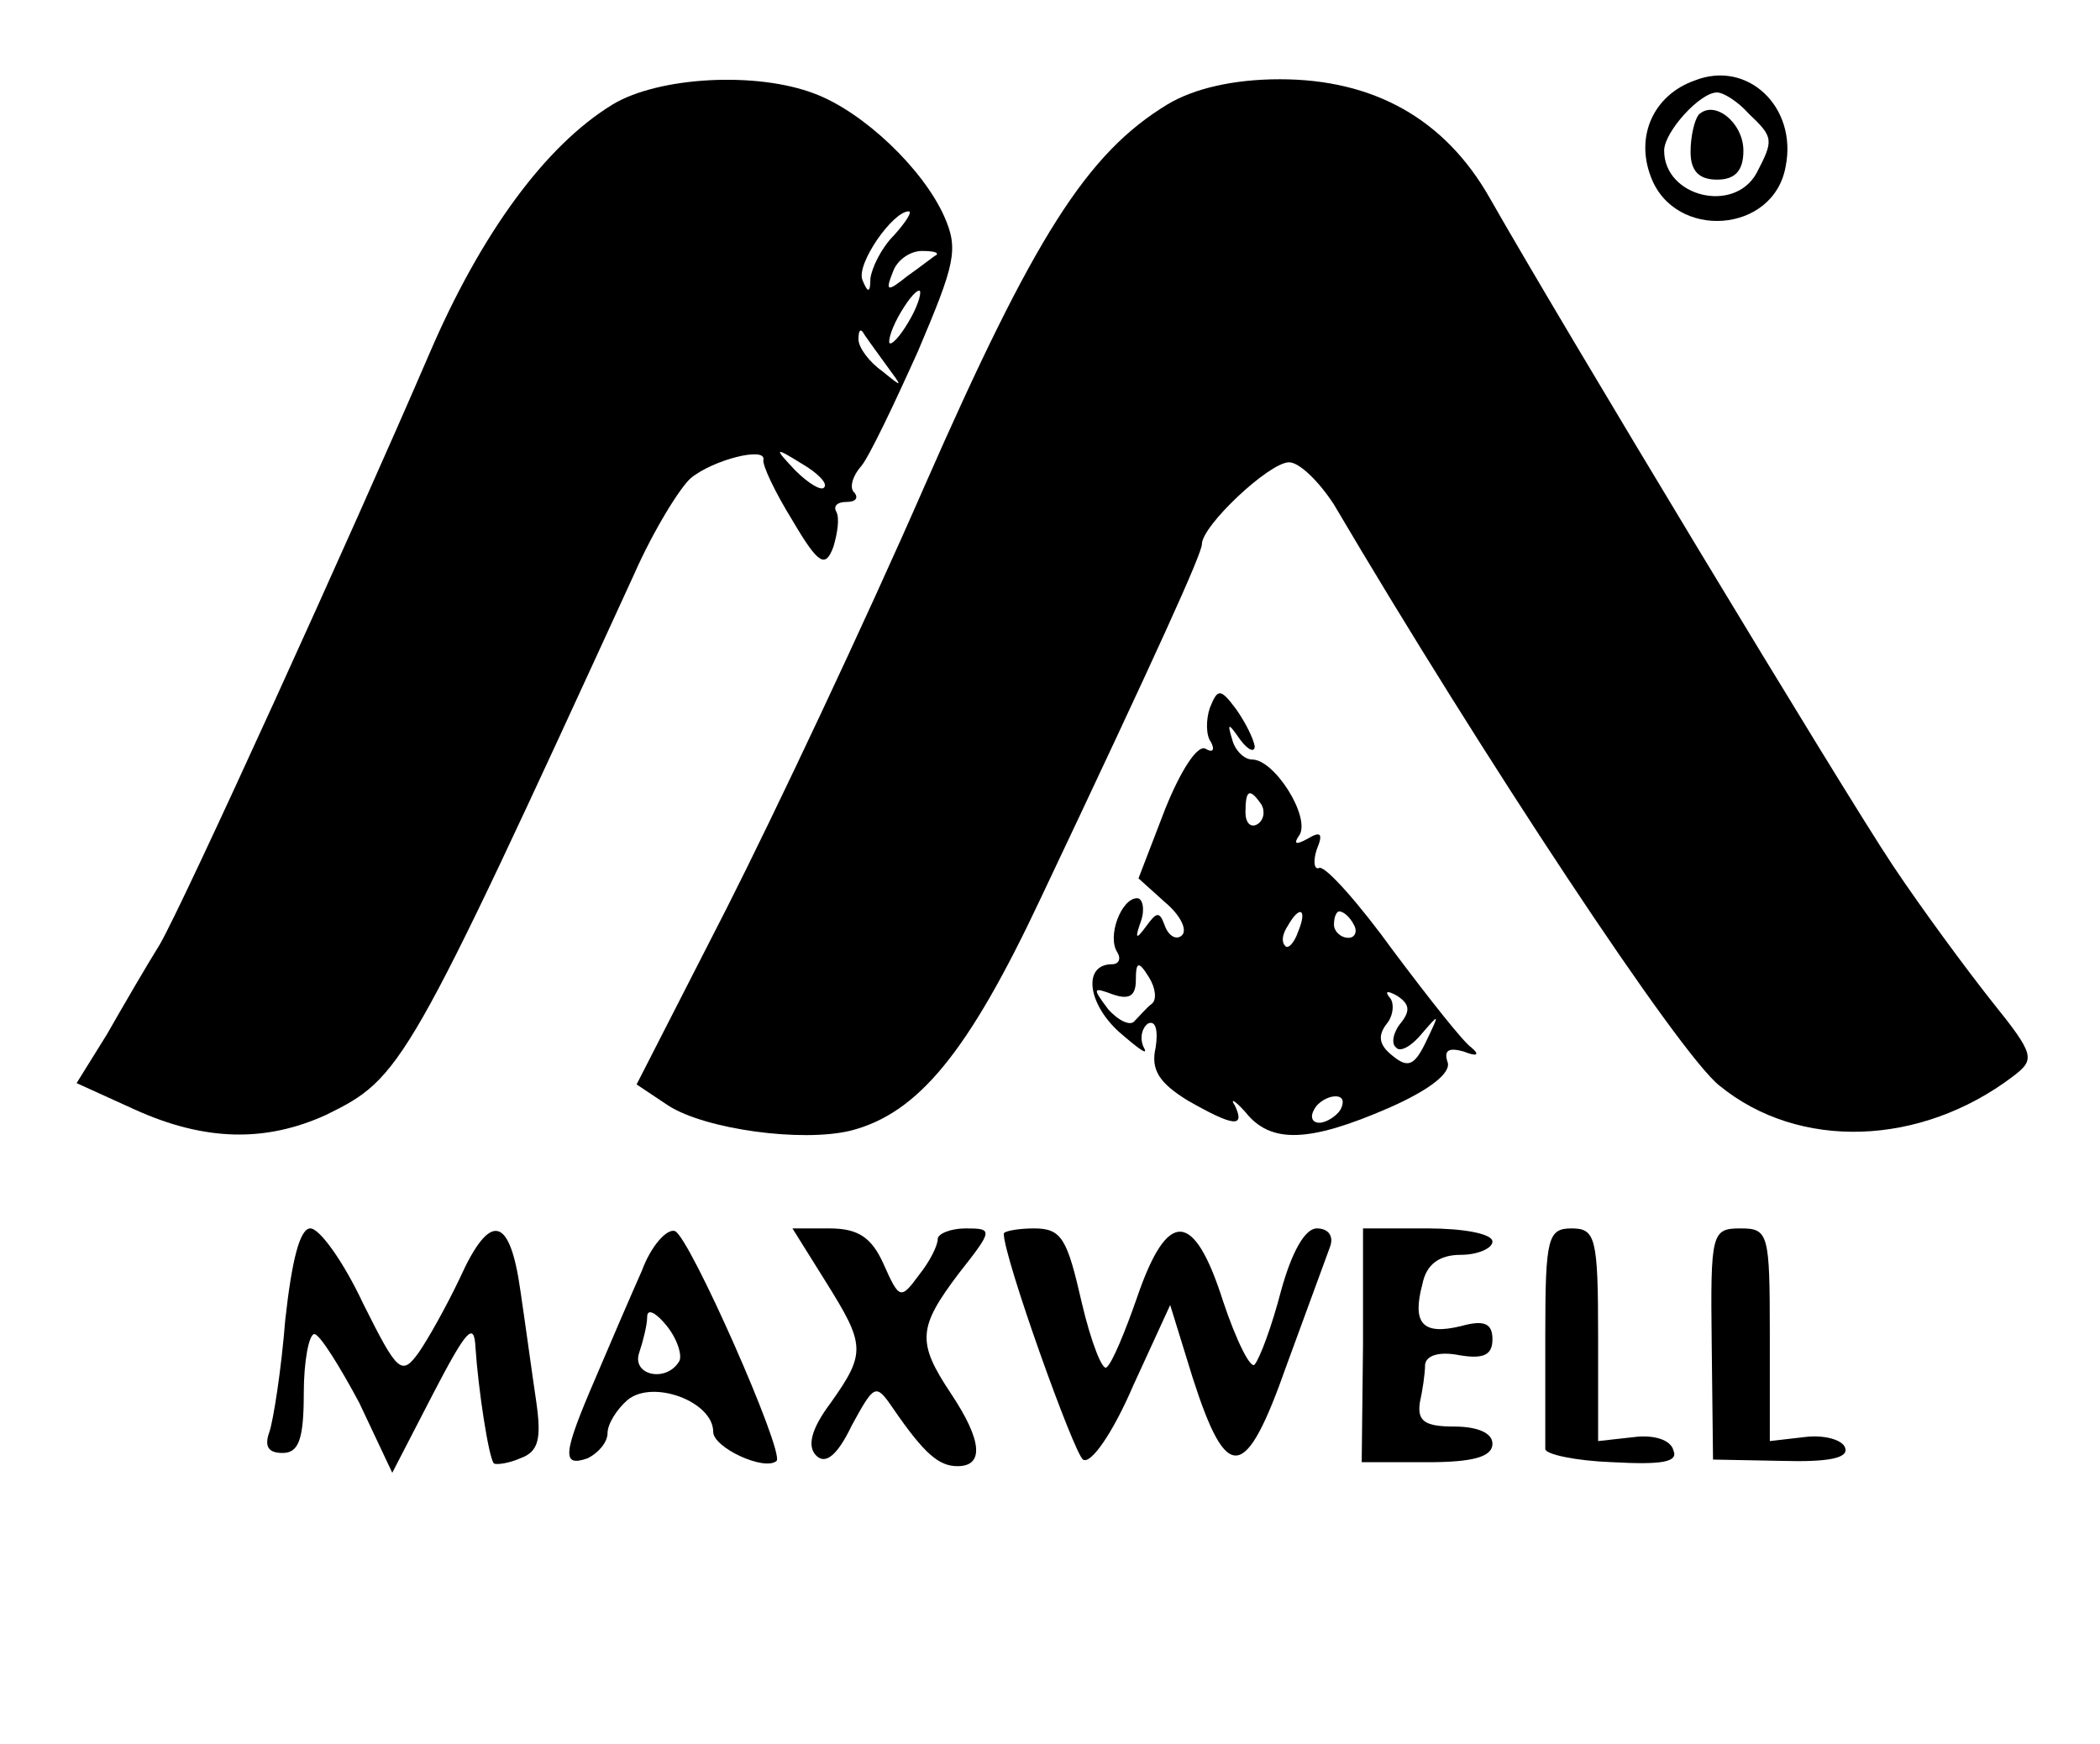
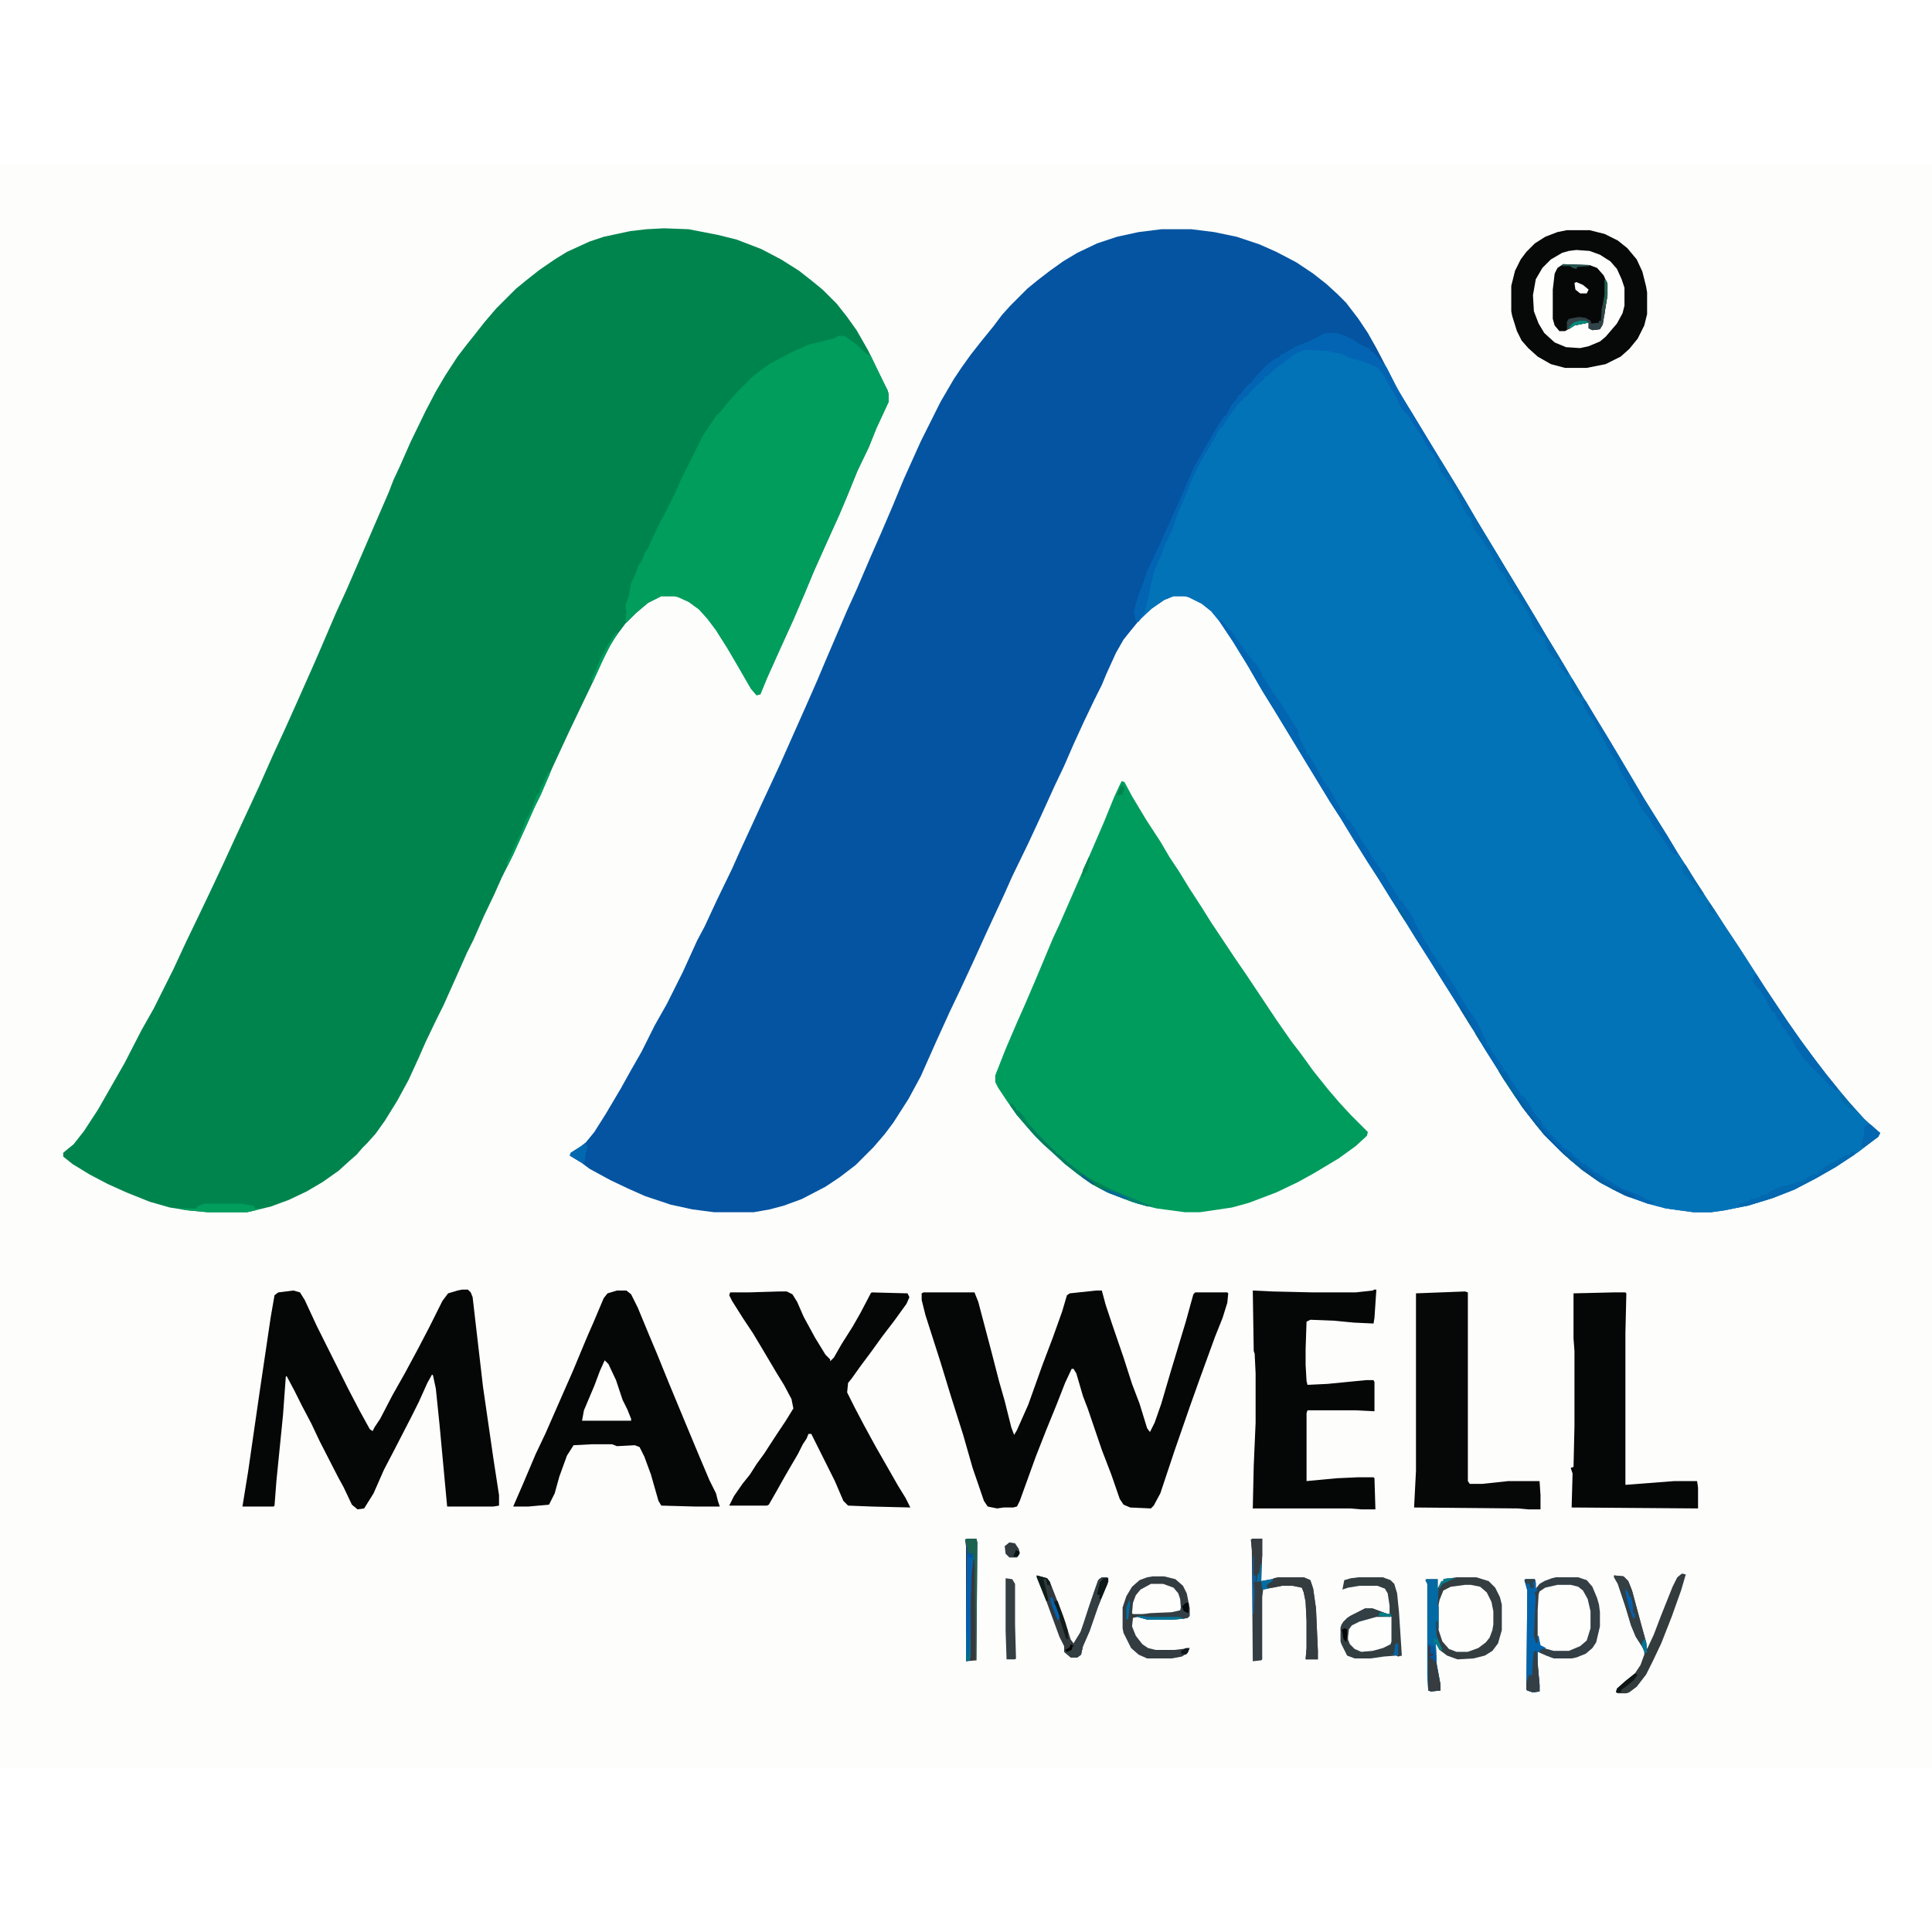
- <svg xmlns="http://www.w3.org/2000/svg" version="1.0" width="159pt" height="132pt" viewBox="0 0 159 132" preserveAspectRatio="xMidYMid meet">
-   <g transform="translate(0,132) scale(0.1,-0.1)" fill="#000000" stroke="none">
-     <path d="M1283 1259 c-31 -11 -45 -42 -33 -73 18 -48 93 -43 102 8 9 45 -29 81 -69 65z m41 -25 c19 -18 19 -20 6 -45 -17 -31 -70 -18 -70 17 0 14 27 44 40 44 5 0 16 -7 24 -16z" />
-     <path d="M1286 1233 c-3 -4 -6 -16 -6 -28 0 -14 6 -21 20 -21 14 0 20 7 20 22 0 21 -22 39 -34 27z" />
-     <path d="M464 1241 c-51 -31 -100 -98 -139 -189 -59 -137 -185 -414 -204 -447 -10 -16 -28 -47 -40 -68 l-23 -37 44 -20 c53 -24 99 -25 145 -4 57 28 61 34 233 409 15 34 35 66 43 73 17 14 57 24 55 14 -1 -4 9 -25 22 -46 20 -34 25 -36 31 -20 3 10 5 22 2 27 -2 4 1 7 8 7 7 0 9 3 6 7 -4 3 -2 12 5 20 6 7 25 47 43 87 28 66 31 77 20 102 -16 36 -61 79 -98 93 -44 17 -118 13 -153 -8z m213 -99 c-10 -10 -17 -25 -18 -33 0 -11 -2 -11 -6 -1 -5 12 23 52 35 52 3 0 -2 -8 -11 -18z m32 -15 c-2 -1 -12 -9 -22 -16 -15 -12 -17 -12 -11 3 3 9 13 16 22 16 8 0 13 -1 11 -3z m-19 -47 c-6 -11 -13 -20 -16 -20 -2 0 0 9 6 20 6 11 13 20 16 20 2 0 0 -9 -6 -20z m-20 -35 c14 -19 14 -19 -2 -6 -10 7 -18 18 -18 24 0 6 1 8 3 6 1 -2 9 -13 17 -24z m-46 -94 c-2 -3 -12 3 -22 13 -16 17 -16 18 5 5 12 -7 20 -15 17 -18z" />
-     <path d="M884 1241 c-61 -37 -101 -100 -184 -289 -45 -103 -113 -247 -150 -320 l-68 -133 24 -16 c28 -18 101 -28 138 -19 51 13 89 59 144 176 90 190 122 261 122 268 0 14 51 62 66 62 8 0 23 -15 34 -32 112 -190 262 -417 292 -440 60 -49 152 -46 222 7 17 13 17 16 -16 57 -19 24 -53 70 -75 103 -38 57 -251 410 -305 505 -34 60 -88 90 -159 90 -35 0 -65 -7 -85 -19z" />
-     <path d="M916 784 c-3 -9 -3 -21 1 -26 3 -6 1 -8 -4 -5 -6 4 -19 -16 -31 -46 l-20 -52 20 -18 c12 -10 17 -21 13 -25 -4 -4 -10 -1 -13 7 -4 11 -6 11 -14 0 -8 -11 -9 -10 -4 4 3 9 1 17 -3 17 -12 0 -23 -29 -15 -41 3 -5 1 -9 -4 -9 -22 0 -19 -29 5 -51 15 -13 23 -19 19 -12 -3 6 -2 14 3 18 6 3 8 -5 6 -18 -4 -17 3 -27 24 -40 35 -20 44 -21 36 -4 -4 6 0 4 8 -5 19 -24 48 -23 108 3 32 14 48 27 45 35 -3 9 1 11 12 8 10 -4 13 -3 6 3 -6 4 -32 37 -59 73 -26 36 -51 64 -56 63 -4 -2 -5 5 -2 14 5 12 3 14 -7 8 -9 -5 -11 -4 -6 3 8 14 -19 57 -36 57 -6 0 -13 7 -15 15 -4 13 -3 13 6 0 6 -8 11 -10 11 -5 -1 6 -7 18 -14 28 -12 16 -14 16 -20 1z m39 -73 c3 -5 2 -12 -3 -15 -5 -3 -9 1 -9 9 0 17 3 19 12 6z m28 -96 c-3 -9 -8 -14 -10 -11 -3 3 -2 9 2 15 9 16 15 13 8 -4z m42 5 c3 -5 1 -10 -4 -10 -6 0 -11 5 -11 10 0 6 2 10 4 10 3 0 8 -4 11 -10z m-153 -60 c-4 -3 -9 -9 -13 -13 -3 -4 -12 0 -20 9 -12 16 -12 17 4 11 12 -4 17 -1 17 11 0 14 2 15 10 2 5 -8 6 -17 2 -20z m189 -14 c-6 -7 -8 -16 -4 -19 3 -4 12 1 20 11 13 15 13 15 3 -6 -9 -19 -14 -21 -26 -11 -10 8 -11 15 -4 24 5 6 6 16 2 20 -4 5 -1 5 6 1 9 -6 10 -11 3 -20z m-46 -66 c-3 -5 -11 -10 -16 -10 -6 0 -7 5 -4 10 3 6 11 10 16 10 6 0 7 -4 4 -10z" />
-     <path d="M216 321 c-3 -38 -9 -76 -12 -85 -4 -11 -1 -16 10 -16 12 0 16 10 16 45 0 25 4 45 8 45 4 0 19 -24 34 -52 l25 -53 31 60 c25 48 31 55 32 35 2 -31 10 -84 14 -88 2 -1 11 0 20 4 14 5 16 15 12 43 -3 20 -8 57 -12 84 -8 57 -23 60 -46 9 -10 -21 -24 -46 -31 -56 -13 -18 -16 -15 -42 37 -15 32 -33 57 -40 57 -8 0 -14 -24 -19 -69z" />
-     <path d="M486 358 c-8 -18 -24 -55 -35 -81 -25 -58 -26 -68 -6 -61 8 4 15 12 15 19 0 7 7 18 15 25 19 16 65 -1 65 -24 0 -12 39 -30 48 -22 6 7 -66 170 -77 174 -6 2 -18 -11 -25 -30z m28 -69 c-10 -16 -36 -10 -30 7 3 9 6 21 6 27 0 7 7 3 15 -7 8 -10 12 -23 9 -27z" />
-     <path d="M625 350 c30 -48 31 -54 4 -92 -15 -20 -18 -33 -11 -40 7 -7 16 0 27 23 17 31 18 32 31 13 24 -35 35 -44 49 -44 20 0 19 19 -5 55 -26 39 -25 50 6 91 26 33 26 34 5 34 -11 0 -21 -4 -21 -8 0 -5 -6 -17 -14 -27 -14 -19 -15 -19 -27 8 -9 20 -19 27 -41 27 l-28 0 25 -40z" />
-     <path d="M760 386 c0 -18 53 -166 60 -171 6 -4 23 21 38 56 l28 61 17 -55 c26 -81 40 -79 71 9 15 41 30 82 33 90 3 8 -1 14 -10 14 -9 0 -19 -18 -27 -47 -7 -27 -16 -51 -20 -56 -3 -4 -14 18 -24 48 -22 69 -42 70 -65 3 -9 -26 -19 -50 -23 -53 -3 -4 -12 19 -19 49 -11 48 -15 56 -36 56 -12 0 -23 -2 -23 -4z" />
-     <path d="M1032 302 l-1 -89 50 0 c34 0 49 4 49 14 0 8 -11 13 -29 13 -22 0 -28 4 -26 18 2 9 4 22 4 29 1 7 11 10 26 7 18 -3 25 0 25 12 0 12 -6 15 -24 10 -29 -7 -37 2 -29 32 3 15 13 22 29 22 13 0 24 5 24 10 0 6 -22 10 -49 10 l-49 0 0 -88z" />
-     <path d="M1170 310 c0 -44 0 -83 0 -87 0 -4 23 -9 51 -10 37 -2 50 0 46 9 -2 8 -15 12 -30 10 l-27 -3 0 80 c0 74 -2 81 -20 81 -18 0 -20 -7 -20 -80z" />
-     <path d="M1296 303 l1 -88 52 -1 c35 -1 51 2 48 10 -2 6 -16 10 -31 8 l-26 -3 0 81 c0 76 -1 80 -22 80 -22 0 -23 -3 -22 -87z" />
-   </g>
+ <svg xmlns="http://www.w3.org/2000/svg" version="1.1" viewBox="0 0 2048 1700" width="1280" height="1280">
+   <path transform="translate(0)" d="m0 0h2048v1700h-2048z" fill="#FDFDFC" />
+   <path transform="translate(1231,69)" d="m0 0h32l24 3 24 5 24 8 18 8 21 11 18 12 14 11 12 11 9 9 13 17 10 15 9 16 12 23 14 27 12 19 12 20 17 28 16 26 12 20 11 19 17 28 12 20 17 28 18 30 10 17 11 18 24 40 31 51 9 15 16 27 13 22 25 40 9 15 9 14 12 19 11 17 10 15 11 17 12 18 11 17 16 25 26 39 14 20 14 19 13 17 13 16 9 11 18 20 12 11 5 4-2 4-8 6-13 10-24 16-21 12-23 12-23 9-26 8-25 5-14 2h-19l-29-4-19-5-25-9-25-13-20-14-13-11-10-9-17-17-9-11-14-18-16-24-24-38-17-28-15-24-12-19-15-24-14-22-13-21-14-22-13-21-11-17-15-24-14-23-11-17-28-46-31-51-13-21-15-26-16-26-14-21-9-11-10-8-14-7-4-1h-12l-10 4-13 9-13 12-9 11-8 10-8 14-10 22-5 12-8 16-11 23-11 24-10 23-10 21-15 33-13 28-17 35-8 18-19 41-15 33-13 28-11 23-15 33-16 36-13 24-16 25-9 12-12 14-19 19-17 13-15 10-25 13-19 7-15 4-17 3h-42l-23-3-23-5-27-9-18-8-19-9-22-12-8-6-13-8 1-3 11-7 5-4 9-11 12-19 16-27 10-18 12-21 14-28 13-23 17-34 15-33 8-15 13-28 16-33 8-18 12-26 11-24 7-15 13-28 28-63 11-25 8-19 24-56 10-22 15-35 11-25 12-28 12-29 18-40 21-42 14-24 8-12 10-14 11-14 13-16 9-12 9-10 18-18 11-9 13-10 14-10 15-9 21-10 21-7 23-5z" fill="#0454A1" />
+   <path transform="translate(704,68)" d="m0 0 26 1 31 6 20 5 26 10 21 11 19 12 14 11 11 9 15 15 11 14 10 14 12 21 17 35 4 8 1 4v8l-13 28-8 20-12 25-11 27-8 19-14 31-13 29-10 24-12 28-15 33-13 29-7 17-4 1-6-7-15-26-10-17-12-19-9-12-9-10-11-8-11-5-4-1h-14l-14 7-13 11-11 11-12 16-9 16-15 33-12 25-11 23-13 28-6 13-12 28-6 12-8 18-15 33-12 24-8 18-11 23-11 25-7 14-12 27-13 29-8 16-11 23-7 16-11 24-12 22-13 21-10 14-9 10-5 5-6 7-8 7-11 10-17 12-17 10-19 9-19 7-25 6h-42l-21-2-19-3-21-6-25-10-20-9-19-10-18-11-10-8v-4l6-5 5-4 11-14 15-23 28-49 18-35 13-23 21-42 13-28 13-27 11-23 16-34 11-24 26-56 16-36 12-26 13-29 16-36 7-16 18-42 11-24 13-30 19-44 13-30 5-13 7-15 11-25 16-33 11-21 10-17 13-20 10-13 8-10 11-14 12-14 21-21 11-9 14-11 16-11 13-8 24-11 15-5 28-6 17-2z" fill="#00844E" />
+   <path transform="translate(1407,179)" d="m0 0h9l9 3 9 4 7 5 9 4 2 1v2l4 2 7 8 4 4 3 4 10 20 12 20 14 23 31 51 11 18 10 17 13 22 17 28 9 15 17 28 15 25 10 17 11 18 24 40 31 51 9 15 16 27 13 22 25 40 9 15 9 14 12 19 11 17 10 15 11 17 12 18 11 17 16 25 26 39 14 20 14 19 13 17 13 16 9 11 18 20 12 11 5 4-2 4-8 6-13 10-24 16-21 12-23 12-23 9-26 8-25 5-14 2h-19l-29-4-19-5-25-9-25-13-20-14-13-11-10-9-17-17-9-11-14-18-16-24-24-38-17-28-15-24-12-19-15-24-14-22-13-21-14-22-13-21-11-17-15-24-14-23-11-17-28-46-31-51-13-21-15-26-16-26-14-21-9-11-10-8-14-7-4-1h-12l-10 4-13 9-13 12-1 2-3-1-1-6-1-4 5-17 4-10 5-15 8-17 7-15 8-18 7-15 13-30 7-16 8-14 5-9 7-12 6-10 6-9h2l2-5 4-7 5-6 2-4h2l2-4 7-8h2l2-4 12-13 8-7 7-4h2v-2l16-9 7-3 8-3 15-8z" fill="#0373B8" />
+   <path transform="translate(1189,654)" d="m0 0 3 1 8 15 15 25 15 23 10 17 10 15 11 18 13 20 10 16 26 39 11 16 32 48 16 23 10 13 13 18 16 20 12 14 12 13 18 18-1 4-12 11-18 13-25 15-18 10-23 11-29 11-18 5-34 5h-16l-30-4-20-5-30-11-19-10-14-10-14-11-13-12-10-9-9-9-7-8-12-14-10-14-10-15-3-6v-7l11-28 12-28 8-18 12-28 18-43 7-15 21-48 10-23 16-37 11-27 6-13z" fill="#009C5D" />
+   <path transform="translate(888,182)" d="m0 0h7l14 10 5 5 6 5 2-1 15 31 4 8 1 4v8l-13 28-8 20-12 25-11 27-8 19-14 31-13 29-10 24-12 28-15 33-13 29-7 17-4 1-6-7-15-26-10-17-12-19-9-12-9-10-11-8-11-5-4-1h-14l-14 7-13 11-10 10-1-2 1-9-1-7 4-12 2-12 4-8 4-11 3-4 4-10 3-4 3-7 8-17 9-17 8-16 7-16 23-46 14-21 5-5 9-11 9-10 15-15 10-8 10-7 23-12 18-8 9-2 19-5z" fill="#009D5D" />
+   <path transform="translate(1162,1194)" d="m0 0h6l4 15 7 21 12 35 9 28 8 21 8 26 3 4 5-10 7-20 10-34 16-53 8-29 2-2h34l1 1-1 10-5 16-8 20-16 44-10 28-17 49-15 45-7 13-3 3-22-1-7-3-4-6-9-26-10-26-15-44-5-13-7-24-3-5h-2l-7 15-9 23-11 27-11 28-17 47-3 6-4 1h-10l-7 1-10-2-4-6-12-35-10-35-13-41-11-36-16-50-4-16v-7l2-1h54l4 10 14 53 8 31 6 21 7 28 3 8 3-5 12-27 15-42 11-29 10-28 5-17 3-2z" fill="#050606" />
+   <path transform="translate(490,1193)" d="m0 0h6l3 3 2 5 3 26 8 69 11 76 6 39v11l-6 1h-49l-8-86-4-39-3-14-1-1-5 9-9 20-8 16-17 33-12 23-11 25-10 16-7 1-6-5-9-19-5-9-20-39-9-19-10-19-8-16-8-15h-1l-3 41-7 70-2 26-1 1h-33l6-37 12-83 12-81 4-23 4-3 16-2 7 2 5 8 13 28 33 66 12 23 11 20 3 2 2-4 6-9 13-25 13-23 14-26 12-23 14-28 6-8 10-3z" fill="#050706" />
+   <path transform="translate(654,1194)" d="m0 0h10l5 4 7 14 12 29 8 19 13 32 17 41 15 36 11 26 7 14 2 8 2 6h-26l-36-1-3-5-8-28-7-19-5-10-5-2-19 1-5-2h-22l-19 1-7 11-8 22-5 18-6 12-22 2h-16l10-23 14-33 10-21 18-41 11-25 15-36 7-16 11-26 4-5z" fill="#050707" />
+   <path transform="translate(826,1195)" d="m0 0h8l6 3 5 8 7 16 12 22 11 18 5 5v2l4-4 8-14 12-19 8-14 11-21 1-1 38 1 2 4-3 7-13 18-13 17-13 18-9 12-10 14-4 5-1 10 8 16 10 19 12 22 24 42 8 13 5 10-41-1-25-1-5-5-9-21-25-50h-3l-2 5-4 6-5 10-14 24-9 16-8 14-2 1h-40l5-10 9-13 8-10 7-11 8-11 13-20 10-15 8-13-2-10-8-15-8-13-16-27-9-15-10-15-12-19-3-6 1-3h19z" fill="#050707" />
+   <path transform="translate(1457,1193)" d="m0 0h2l-2 30-1 6-21-1-21-2-25-1-4 2-1 29v17l1 17 1 4 21-1 41-4h8l1 2v31l-20-1h-51l-1 3v72l32-3 22-1h17l1 1 1 33h-15l-12-1h-103l1-45 2-46v-52l-1-21-1-3-1-64 21 1 43 1h45l18-2z" fill="#050707" />
+   <path transform="translate(1661,70)" d="m0 0h24l16 4 14 7 10 8 10 12 6 13 4 16 1 6v23l-3 12-7 14-9 11-9 8-16 8-20 4h-23l-15-4-14-8-10-9-7-8-5-10-5-16-1-5v-27l4-16 6-12 6-8 9-9 11-7 13-5z" fill="#060908" />
+   <path transform="translate(1553,1195)" d="m0 0 3 1v200l2 3h13l28-3h33l1 15v15h-13l-11-1-110-1 2-39v-188z" fill="#060707" />
+   <path transform="translate(1710,1196)" d="m0 0h13l1 1-1 42v161l52-4h24l1 7v22l-134-1 1-36-2-6 3-1 1-43v-80l-1-13v-48z" fill="#050606" />
+   <path transform="translate(1671,91)" d="m0 0 14 1 11 4 11 7 7 8 5 11 3 9v19l-2 8-6 11-12 14-6 5-12 5-9 2-15-1-12-5-11-10-6-10-5-13-1-17 3-17 7-12 9-9 12-7 7-2z" fill="#FEFEFD" />
+   <path transform="translate(1293,482)" d="m0 0 5 5 9 10 5 8 5 6 3 5 8 10v2l3 1 6 10 2 4 9 15 10 14 9 14 6 10 3 4 1 7 5 10 3 5v4h2l7 11 8 15 4 6v2h2l6 10 4 8 5 8 4 6v2l3 1 6 9 8 14 6 8 5 9 6 8v2h2l1 5 3 1 6 11 3 5 7 11v2h2l8 11 5 8 3 7 11 20 2 2 2 5 9 13v2h2l6 10 10 15 6 11 9 14 6 8 12 24v4h2l6 10 7 10 3 5v2h2l7 12 6 8v2h2l1 4 4 2 5 7 5 9 5 7 2 1 3 6 5 6 2 1v3h2l5 6 6 5v2l4 2 5 3 5 5 5 4v2l6 2 4 4 4 2v2l5 2 14 9 12 7 16 6 9 5 8 3 1 2h-7l-25-9-25-13-20-14-13-11-10-9-17-17-9-11-14-18-16-24-24-38-17-28-15-24-12-19-15-24-14-22-13-21-14-22-13-21-11-17-15-24-14-23-11-17-28-46-31-51-13-21-15-26-16-26-14-21z" fill="#0265B1" />
+   <path transform="translate(1407,179)" d="m0 0h9l9 3 9 4 7 5 9 4 2 1v2l4 2 7 8 4 4 3 4 10 20 12 20 14 23 31 51 11 18 10 17 13 22 17 28 9 15 17 28 15 25 10 17 11 18 9 15 4 7-1 2-5-5-4-5-1-7-4-1-6-7-4-10v-5l-4-2-5-5-3-4-3-9-8-14-5-8-1-3-4-2-2-5-4-6-4-8v-2l-3-1-4-6-8-16-5-6-4-7-8-11-2-5-2-7-2-1-5-7-4-10-5-9-7-11-3-5-3-2v-3h-2l-8-20-5-4-8-15-7-10-7-11-8-9-4-10-7-11-8-14v-2h-2l-3-5-14-6-17-5-8-4-12-2-2-1-25-1-10 4-5 4-11 8-11 9-3 3h-2l-1 3-8 7-7 7-4 5h-2l-2 4h-2l-1 3h-2l-2 4-8 10-4 6-1 3-5 5-6 11-5 9-4 6-5 9-8 16-7 18-4 9-7 17-3 10-8 16-3 9-8 18-4 16-3 15-3 12-4 8-3 4-3-1-1-6-1-4 5-17 4-10 5-15 8-17 7-15 8-18 7-15 13-30 7-16 8-14 5-9 7-12 6-10 6-9h2l2-5 4-7 5-6 2-4h2l2-4 7-8h2l2-4 12-13 8-7 7-4h2v-2l16-9 7-3 8-3 15-8z" fill="#0264B3" />
+   <path transform="translate(1440,1498)" d="m0 0h26l8 3 4 4 3 10 2 20 3 46-4 1-2-1-13 1-14 2h-17l-8-3-6-12-1-3v-15l3-6 7-6 16-8h8l16 6h2v-9l-2-13-3-5-8-3h-19l-12 2-6 2 2-10 7-2z" fill="#333E41" />
+   <path transform="translate(1657,106)" d="m0 0 28 1 8 3 7 8 4 9v12l-5 31-3 5-8 1-4-2v-6l-15 3-10 6h-6l-5-6-2-7v-31l2-17 3-6z" fill="#060807" />
+   <path transform="translate(1553,1506)" d="m0 0 13 1 6 3 6 7 4 10 1 7v14l-2 9-4 8-8 7-9 4-4 1h-12l-8-3-7-8-4-12v-27l4-13 4-4 9-3z" fill="#FEFEFD" />
+   <path transform="translate(1222,1497)" d="m0 0h12l12 3 8 7 4 8 3 15v9l-2 2-5 1-14 1h-23l-11-3-5 1-1 9 4 10 7 9 6 4 8 2h20l16-2-2 5-6 4-11 2h-26l-9-4-8-7-8-16-1-5v-22l4-12 6-10 8-7 8-3z" fill="#333C41" />
+   <path transform="translate(1651,1506)" d="m0 0h14l9 3 5 4 5 11 2 10v18l-4 13-7 6-12 5h-16l-13-4-3-4-1-8v-27l1-17 2-4 8-4z" fill="#FEFEFD" />
+   <path transform="translate(1544,1498)" d="m0 0h21l13 4 7 7 5 10 2 8v27l-4 14-6 8-8 5-12 3-17 1-11-4-8-6-4-7 1 22 4 22v6l-10 1-3-1-1-16v-97l-2-4 1-1h12v10l4-8h2v-2zm9 8-15 2-8 4-4 10-1 5v27l4 12 7 8 8 3h12l11-4 8-6 4-5 3-8 1-6v-14l-2-10-5-10-7-6-10-2z" fill="#343E41" />
+   <path transform="translate(1649,1498)" d="m0 0h24l9 3 6 7 5 12 2 7 1 8v15l-4 17-4 6-7 6-10 4-5 1h-19l-8-3-9-4v14l2 21v7l-7 1-6-2-1-1 1-105-3-11 1-1h10l1 4v6l4-5 5-3 8-3zm2 8-13 3-6 4-1 3-1 17v27l2 10 4 3 11 3h16l12-5 7-6 4-13v-18l-3-13-5-9-5-4-8-2z" fill="#333F45" />
+   <path transform="translate(1328,1457)" d="m0 0h10v18l-1 27 11-2 7-2h27l7 3 3 9 3 21 2 45v9h-13l1-12v-29l-1-20-2-10-2-5-10-2h-11l-20 4-1 8v66l-1 1-9 1-1-117-1-12z" fill="#343D42" />
+   <path transform="translate(1783,1494)" d="m0 0 4 1-5 17-10 28-11 28-9 19-7 14-10 13-8 6-3 1h-9l-2-1 1-4 9-8 10-8 6-9 4-11v-5l-9-14-5-12-6-20-8-24-4-7v-2l10 1 5 5 4 10 10 37 5 18 1 7 7-15 8-21 12-30 5-10z" fill="#343B3D" />
+   <path transform="translate(641,1268)" d="m0 0 4 4 8 17 7 21 5 10 4 10v2h-52l2-11 11-26 6-16z" fill="#FEFEFD" />
+   <path transform="translate(1099,1496)" d="m0 0 11 3 3 4 14 36 8 25 3 4 7-11 4-11 12-36 4-10 3-2h6l1 4-11 27-9 26-7 16-2 9-4 3h-7l-7-6v-6l-5-10-15-41-9-22z" fill="#333A3D" />
+   <path transform="translate(1459,1539)" d="m0 0h15l1 1v26l-1 3-8 4-11 3-12 1-7-3-5-5-2-5v-11l5-6 14-5z" fill="#FEFEFD" />
+   <path transform="translate(1220,1505)" d="m0 0h13l11 4 5 6 2 6 1 12-3 2-7 1-23 1h-18l-1-1 1-11 3-8 5-6z" fill="#FEFEFD" />
+   <path transform="translate(1025,1457)" d="m0 0h10l1 4-1 125-11 1v-122l-1-7z" fill="#3B363A" />
+   <path transform="translate(1512,1500)" d="m0 0h12v10h1l-1 18 1 1v23h-1v-7h-2l1 15 6 15h-3l-4-7 1 22 4 22v6l-10 1-3-1-1-16v-97l-2-4z" fill="#036AA3" />
+   <path transform="translate(1355,1498)" d="m0 0h27l7 3 3 9 3 21 2 45v9h-13l1-12v-29l-1-20-2-10-2-5-10-2h-11l-10 2h-8l3-5 5-3 1-2z" fill="#343C40" />
+   <path transform="translate(1524,310)" d="m0 0 4 5 17 28 9 15 11 19 17 28 12 20 17 28 18 30 10 17 11 18 9 15 4 7-1 2-5-5-4-5-1-7-4-1-6-7-4-10v-5l-4-2-5-5-3-4-3-9-8-14-5-8-1-3-4-2-2-5-4-6-4-8v-2l-3-1-4-6-8-16-5-6-4-7-8-11-2-5-2-7-2-1-5-7-4-10-5-9-7-11-3-5-3-2v-3h-2l-4-10-1-5z" fill="#0268AF" />
+   <path transform="translate(1617,1500)" d="m0 0h10l1 4v6h2l-1 3-4 1h2l1 6-1 17-1 23 2 7 2 1v-8h1l2 10 6 3-4 1-3 1 1 2h-3v14l2 21v7l-7 1-6-2-1-1 1-105-3-11z" fill="#0264AD" />
+   <path transform="translate(1678,568)" d="m0 0 3 1 10 17 14 23 9 15 16 27 13 22 25 40 9 15 1 5-4-2-6-7-4-7-9-12-10-16-4-4-8-16-5-7-3-6-5-8-4-8-3-8-6-8-8-16-8-13-2-5-7-9-3-6v-3h-2z" fill="#0267B0" />
+   <path transform="translate(1860,859)" d="m0 0h2l14 22 19 28 14 20 14 19 13 17 12 15-1 3-10-9-3-3v-2h-2l-15-15v-2l-4-2-3-5-6-8-5-10-5-6-1-4h-2l-4-6v-3h-2l-3-5v-3l-4-2-6-12-6-10-5-5-3-5 1-6z" fill="#0267B0" />
+   <path transform="translate(1168,1498)" d="m0 0h6l1 4-11 27-9 26-7 16-2 9-4 3h-7l-7-6 1-6 1 4h4l2-1 4-9 6-10 8-25 10-29z" fill="#333E43" />
+   <path transform="translate(1066,1499)" d="m0 0 7 1 3 5v43l1 36-1 1h-9l-1-30z" fill="#333F42" />
+   <path transform="translate(1711,1496)" d="m0 0 10 1 5 5 4 10 10 37 5 18 1 10-2 2-3-7-7-11-5-12-6-20-8-24-4-7z" fill="#333F43" />
+   <path transform="translate(1963,1047)" d="m0 0h4l-1 3-20 13-21 12-23 12-23 9-26 8-10 1-1-2 7-3 5-1 2-2 10-2 1-2 7-1 1-2 5-3 7-3 14-3 4-2 5-1 2-2 2 1v-2l8-4 5-1v-2l5-2v-2l17-9 8-5h3z" fill="#0268B0" />
+   <path transform="translate(1071,996)" d="m0 0h2l4 5v2l3 1 5 5 4 7 14 15 13 13 3 2v2l4 2 10 9 9 7 11 8 9 5 16 8 17 7 12 5 7 3 7 2-4 1-17-5-26-10-17-9-14-10-14-11-13-12-10-9-9-9-7-8-12-14-7-10z" fill="#027D60" />
+   <path transform="translate(216,1102)" d="m0 0h39l13 2 2 1v2h5l-4 2-9 2h-42l-21-2-7-1v-1h16l1-2z" fill="#009D5D" />
+   <path transform="translate(1025,1466)" d="m0 0h1v6l5 1 1 4-2 18-1 30v57l-1 4-4 1v-29z" fill="#0260B0" />
+   <path transform="translate(1447,1531)" d="m0 0h8l16 6h4l-1 3h-15l-18 5-8 4-3 4-1 7h-1l-1-7-6 1 1-6 6-7z" fill="#324046" />
+   <path transform="translate(1514,1571)" d="m0 0h2v8h3l1 3-4 1 3 1 3 3 5 25v6l-10 1-3-1z" fill="#363C3F" />
+   <path transform="translate(1589,959)" d="m0 0 4 4 11 18 11 15 10 14 11 14 15 16 12 11 6 4v2l4 2 5 4 10 7 2 1v2l5 2 13 8 19 8 6 3v1h-6l-17-8-16-9-17-12-13-11-10-9-17-17-9-11-14-18-16-24-9-14z" fill="#0460A1" />
+   <path transform="translate(1701,122)" d="m0 0 2 2 1 3v12l-5 31-3 5-8 1-4-2v-6l-15 3-6 4h-2v-8l2-3 11-2 7 1 5 3 1 3 8-1v-2h2l1-13 3-15z" fill="#304348" />
+   <path transform="translate(1252,1529)" d="m0 0 2 1 2 4 4 2v-6h1v9l-2 2-5 1-14 1h-23l-11-3v-2l13-2 23-1 9-2z" fill="#333F45" />
+   <path transform="translate(1328,1457)" d="m0 0h10v18l-2 18-3 5-2 4v-6h-2l-1-20-2-18z" fill="#363C3F" />
+   <path transform="translate(1628,1576)" d="m0 0h1l3 36v7l-7 1-6-2-1-1v-7l3-9 3 1 1-15v-2l1-8z" fill="#333F45" />
+   <path transform="translate(1025,1457)" d="m0 0h10l1 4-1 125h-1l-1-105-2-5v-3l-5-1-3-14z" fill="#1D6250" />
+   <path transform="translate(1978,1018)" d="m0 0h5l10 9-2 4-8 6-7 5-3-1 2-9 1-3v-8z" fill="#0266B0" />
+   <path transform="translate(1151,1073)" d="m0 0 11 6 16 8 17 7 12 5 7 3 7 2-4 1-17-5-26-10-13-7-4-4-6-4z" fill="#01816E" />
+   <path transform="translate(1070,1461)" d="m0 0 6 1 4 6 1 5-3 4h-8l-4-4-1-8z" fill="#313A3F" />
+   <path transform="translate(620,1038)" d="m0 0 3 3-2 8-1 7-1 3-5-2-10-6 1-3 11-7z" fill="#0268B0" />
+   <path transform="translate(582,643)" d="m0 0 1 3-10 23-6 12-8 18-15 33-6 12-1-3 5-10 3-7 7-15 5-13 4-7 3-7 5-13 2-2 3-7z" fill="#009D5D" />
+   <path transform="translate(1784,742)" d="m0 0 3 1 9 15 10 15-3 1-4-4-1-5-3-1-5-7-5-4-2-4z" fill="#026AAE" />
+   <path transform="translate(1118,1523)" d="m0 0h3l8 22 3 10v7l1 2-3-1-6-19-6-16z" fill="#111C19" />
+   <path transform="translate(1676,1063)" d="m0 0 5 2 9 6v2l5 2 13 8 19 8 6 3v1h-6l-17-8-16-9-17-12z" fill="#0461A1" />
+   <path transform="translate(1099,1496)" d="m0 0 11 3 3 4 1 7-2-4h-2l-1-6h-3l5 20v3h-2l-10-25z" fill="#0D1D1A" />
+   <path transform="translate(1170,1499)" d="m0 0h5l-1 6-7 16h-2l1-4-3-1 3-13z" fill="#0D1617" />
+   <path transform="translate(1671,125)" d="m0 0 7 3 6 5-2 4h-7l-5-4-1-7z" fill="#FEFEFD" />
+   <path transform="translate(1733,1600)" d="m0 0 3 1-4 6-10 8-3 2-1 3h-5l1-4 9-8z" fill="#0D1615" />
+   <path transform="translate(654,496)" d="m0 0v3l-7 11-8 16-11 24-1-4 5-11 4-10 8-15 8-12z" fill="#009D5D" />
+   <path transform="translate(1723,1510)" d="m0 0 3 4 1 4 2 1 2 9v8h2v5h-2l-4-11-4-16z" fill="#0360AF" />
+   <path transform="translate(1665,546)" d="m0 0h2l10 17-1 3-6-4-4-6z" fill="#026AAE" />
+   <path transform="translate(1206,1539)" d="m0 0 13 1h30l5 1v1l-14 1h-23l-11-3z" fill="#017597" />
+   <path transform="translate(1071,996)" d="m0 0h2l4 5v2l3 1 5 5 4 7 4 4-1 3-5-5-9-10-7-10z" fill="#00845C" />
+   <path transform="translate(1950,985)" d="m0 0 4 2 9 11 5 6-5-2-4-2v-2l-4-2-5-7z" fill="#016CA9" />
+   <path transform="translate(1328,1476)" d="m0 0h1v20h2v7h-2l1 10-1 24h-1z" fill="#0261B0" />
+   <path transform="translate(1514,1568)" d="m0 0 3 1v2l3-1 2 13v4l-3-1v-2l-4-1 2-2h2v-2h-3v-8h-2z" fill="#08569F" />
+   <path transform="translate(1024,1558)" d="m0 0h1v22l2-1 1-16h1v19l-1 4-4 1z" fill="#027089" />
+   <path transform="translate(1589,959)" d="m0 0 4 4 11 18 4 5-1 4-13-20-5-8z" fill="#03679C" />
+   <path transform="translate(1113,1519)" d="m0 0 3 1 1 5 2 3 4 11v4h-2l-7-18z" fill="#0260B0" />
+   <path transform="translate(1154,735)" d="m0 0h2l-2 10-2 6h-2l-1 4h-2l1-7z" fill="#008A51" />
+   <path transform="translate(1348,1500)" d="m0 0 2 1-7 5v2l2 2-7 1-1-7v-2z" fill="#016EA3" />
+   <path transform="translate(1617,1500)" d="m0 0h10v3h-2l1 7-4-1v-1l-1-3-4-1-1-3z" fill="#304349" />
+   <path transform="translate(1548,892)" d="m0 0 3 3 10 16 1 6-4-5-10-16z" fill="#0460A0" />
+   <path transform="translate(1163,1083)" d="m0 0 6 2 27 11-4 1-20-8-9-5z" fill="#036799" />
+   <path transform="translate(1257,1525)" d="m0 0h3v11l-5-2-2-5z" fill="#060A0A" />
+   <path transform="translate(1151,1073)" d="m0 0 11 6 15 8-3 1-13-5-4-4-6-4z" fill="#008251" />
+   <path transform="translate(1701,122)" d="m0 0 2 2 1 3v12l-2 11-2-1 1-11z" fill="#20604E" />
+   <path transform="translate(1657,1047)" d="m0 0 4 2 8 6v2l4 2 3 3-1 2-10-8-8-7z" fill="#03619C" />
+   <path transform="translate(1425,1552)" d="m0 0 3 1v8l-1 6-3-4-1-7-1-2z" fill="#050404" />
+   <path transform="translate(1713,1086)" d="m0 0 9 3 11 5v1h-6l-14-7z" fill="#045CA3" />
+   <path transform="translate(1674,166)" d="m0 0h7l3 2-15 3-4 3-2-1 5-5z" fill="#008A79" />
+   <path transform="translate(1336,1484)" d="m0 0h1v18l-5 1 1-8 2-2z" fill="#016EA3" />
+   <path transform="translate(1657,106)" d="m0 0 28 1v1l-13 1-1 2-4-1-3-2h-9z" fill="#255351" />
+   <path transform="translate(1636,1025)" d="m0 0 5 4 7 8 9 9-1 2-19-19z" fill="#045EA8" />
+   <path transform="translate(1189,658)" d="m0 0 3 4-2 6-4 1h-2l2-5z" fill="#00844E" />
+   <path transform="translate(1481,1568)" d="m0 0h1v13l-6-1 2-2 1-9z" fill="#0266AC" />
+   <path transform="translate(1676,1063)" d="m0 0 5 2 9 6v2l3 1-3 1-14-10z" fill="#045DA1" />
+   <path transform="translate(1257,1573)" d="m0 0h4l-2 5-2 2-5-1v-3z" fill="#0E181C" />
+   <path transform="translate(1743,1563)" d="m0 0 2 4 1 10-2 2-3-7-1-3z" fill="#027594" />
+   <path transform="translate(1197,1522)" d="m0 0 1 3-2 17-2 1v-13z" fill="#016DA4" />
+   <path transform="translate(1810,783)" d="m0 0 3 1 5 8-1 3-3-1-3-5z" fill="#026AAE" />
+   <path transform="translate(1534,1499)" d="m0 0h8l-4 2-9 4-3 5-1-2 3-6h2v-2z" fill="#017C8D" />
+   <path transform="translate(1521,1562)" d="m0 0 1 2h2l5 11h-3l-4-8-2 1v-5z" fill="#008187" />
+   <path transform="translate(1514,1571)" d="m0 0h2v8h3l1 3-4 1-2 1z" fill="#3B363A" />
+   <path transform="translate(1516,1577)" d="m0 0h5l1 10-3-1v-2l-4-1 2-2h2v-2h-3z" fill="#07539D" />
+   <path transform="translate(1025,1466)" d="m0 0h1v6l5 1 1 4h-3l-4-1z" fill="#0454A2" />
+   <path transform="translate(1482,787)" d="m0 0 4 4 5 9-2 2-7-11z" fill="#03659D" />
+   <path transform="translate(1206,1539)" d="m0 0 13 1 6 1v2h-8l-11-3z" fill="#027099" />
+   <path transform="translate(1700,149)" d="m0 0h1v10l-2 5h-1v-11z" fill="#2E4846" />
+   <path transform="translate(1077,1469)" d="m0 0 4 2-2 5h-5z" fill="#071312" />
+   <path transform="translate(1463,1535)" d="m0 0 10 2h2l-1 3-13-1z" fill="#017E88" />
+   <path transform="translate(1589,959)" d="m0 0 4 4 5 8v2l-3-1-6-10z" fill="#0463A1" />
+   <path transform="translate(1148,1071)" d="m0 0 7 6 6 4-2 1-12-8-1-2z" fill="#086384" />
+   <path transform="translate(1135,1569)" d="m0 0 4 2h-2l-1 4-5 2-2-2 5-3z" fill="#050404" />
+   <path transform="translate(1564,918)" d="m0 0 4 5 4 8-3-1-5-8z" fill="#03659D" />
+   <path transform="translate(1555,905)" d="m0 0 4 2 3 6-1 4-6-10z" fill="#0364A0" />
</svg>
